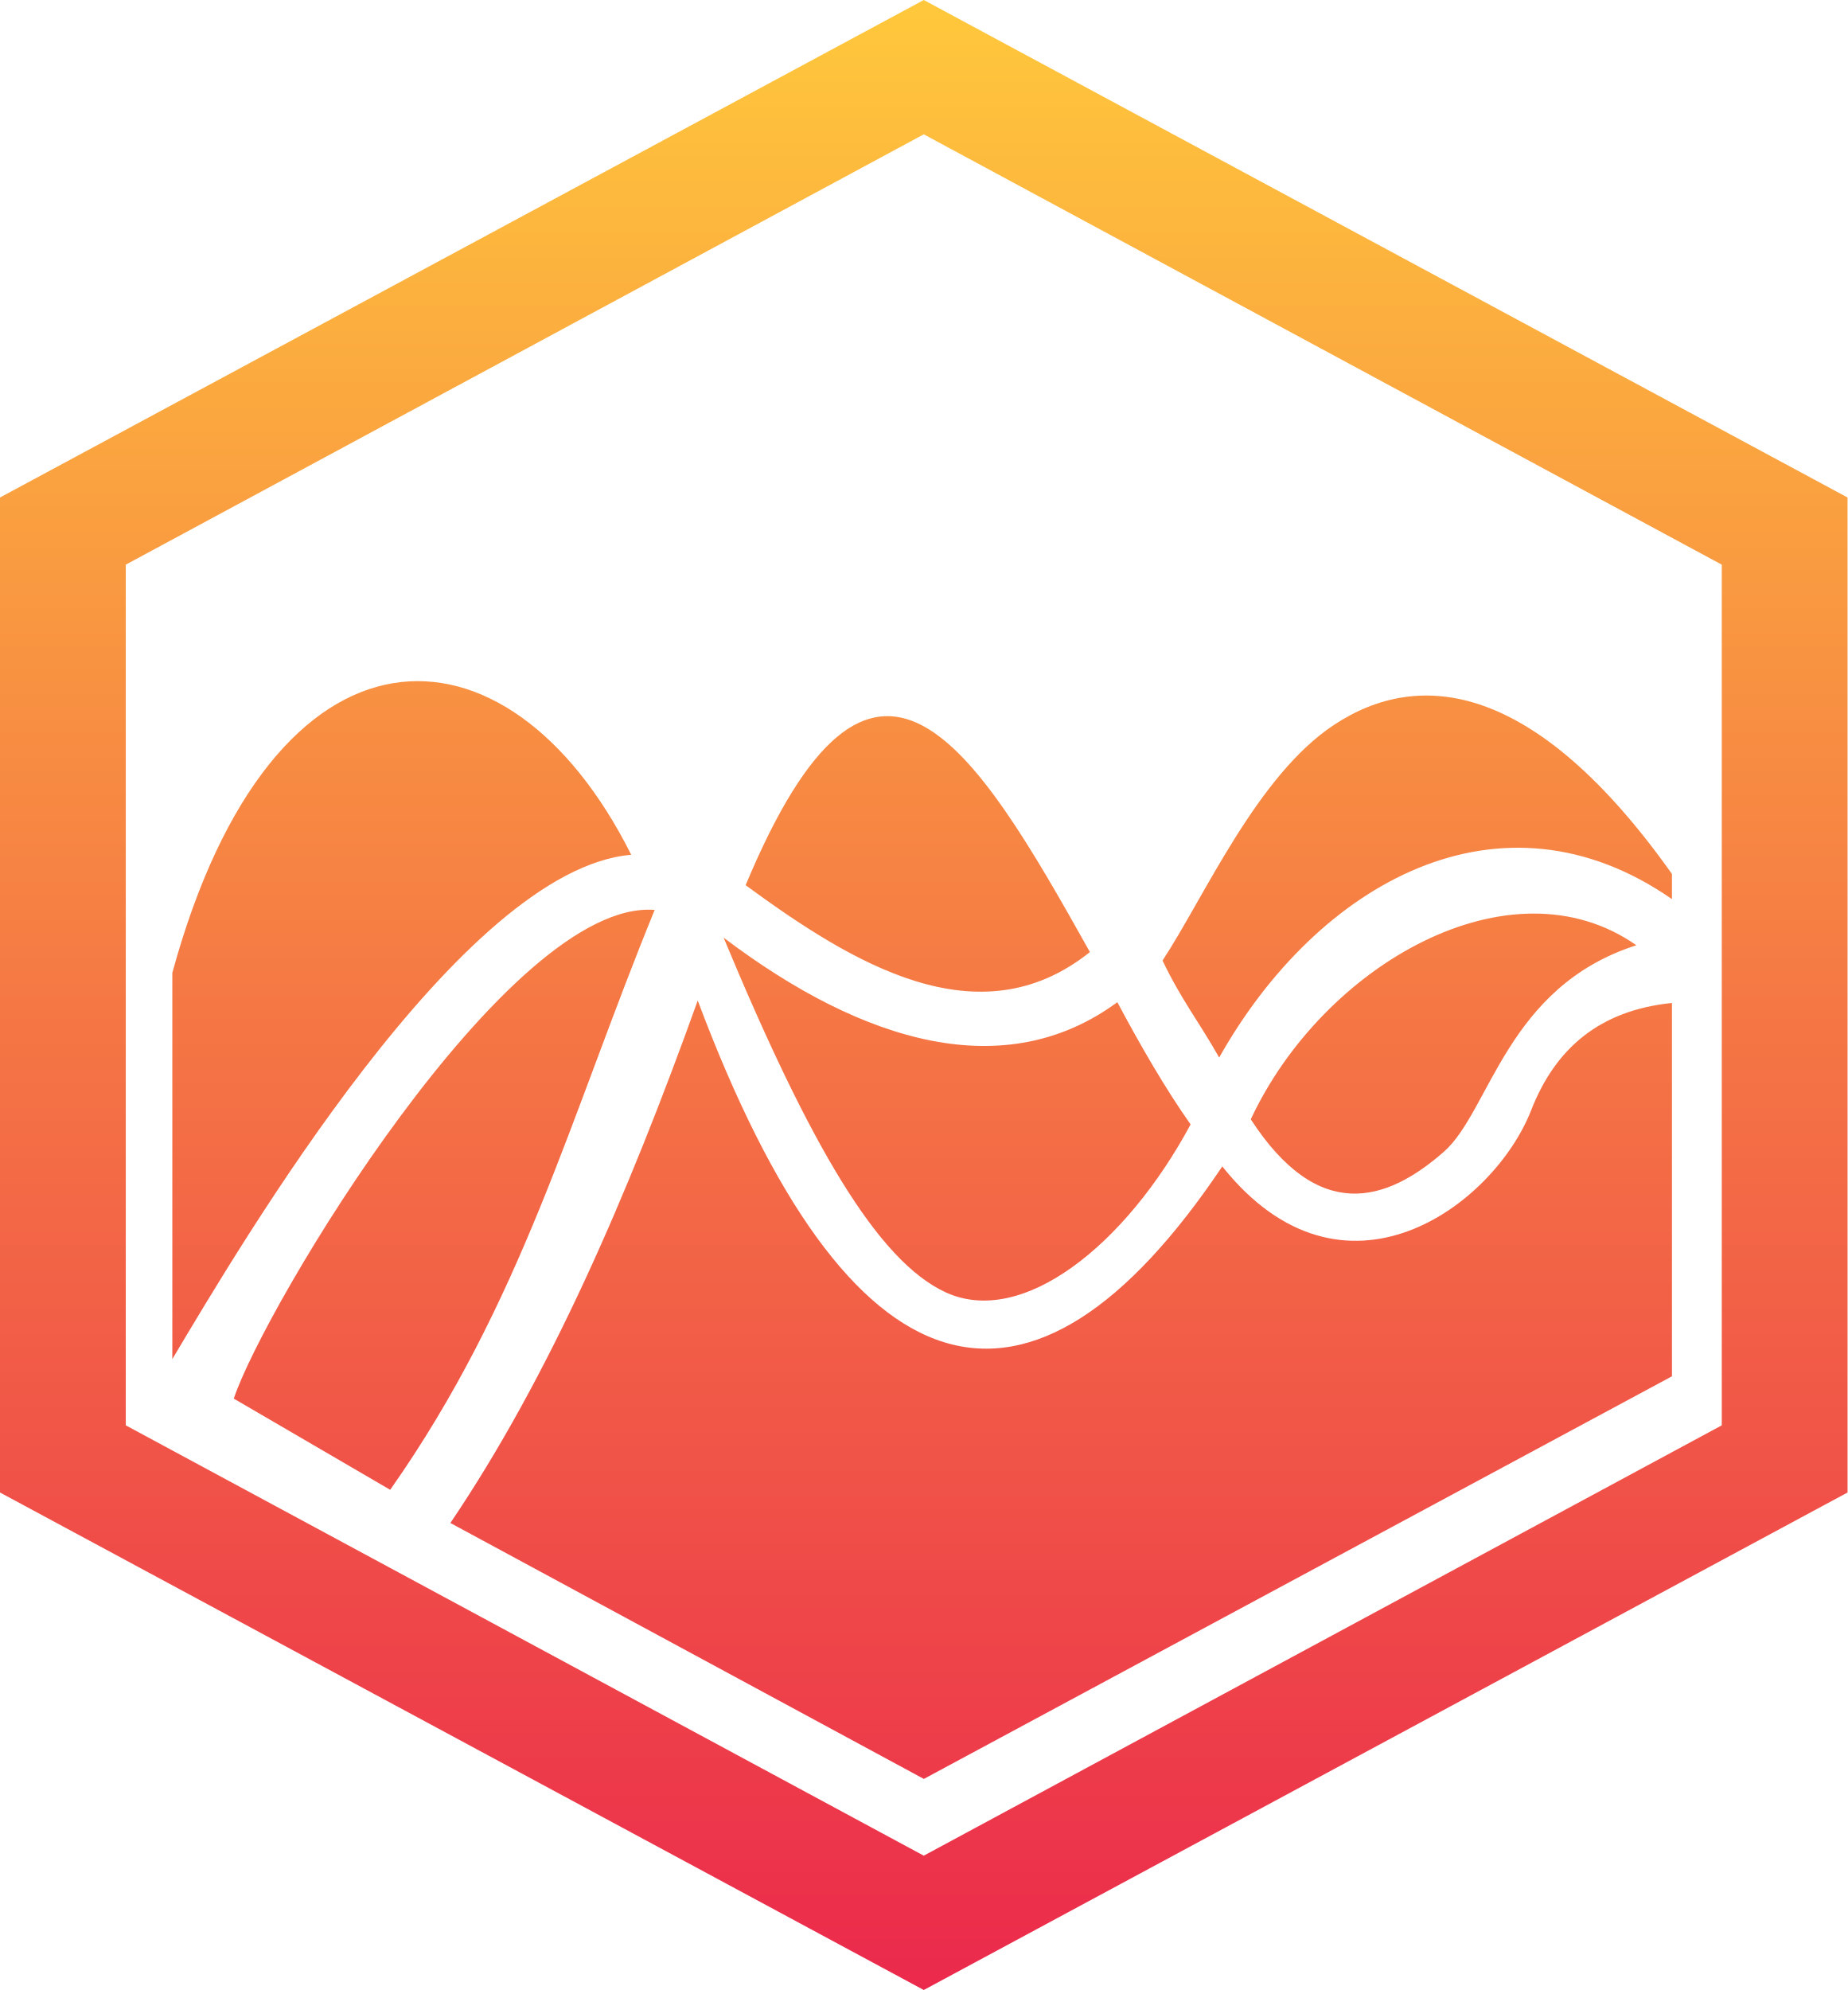
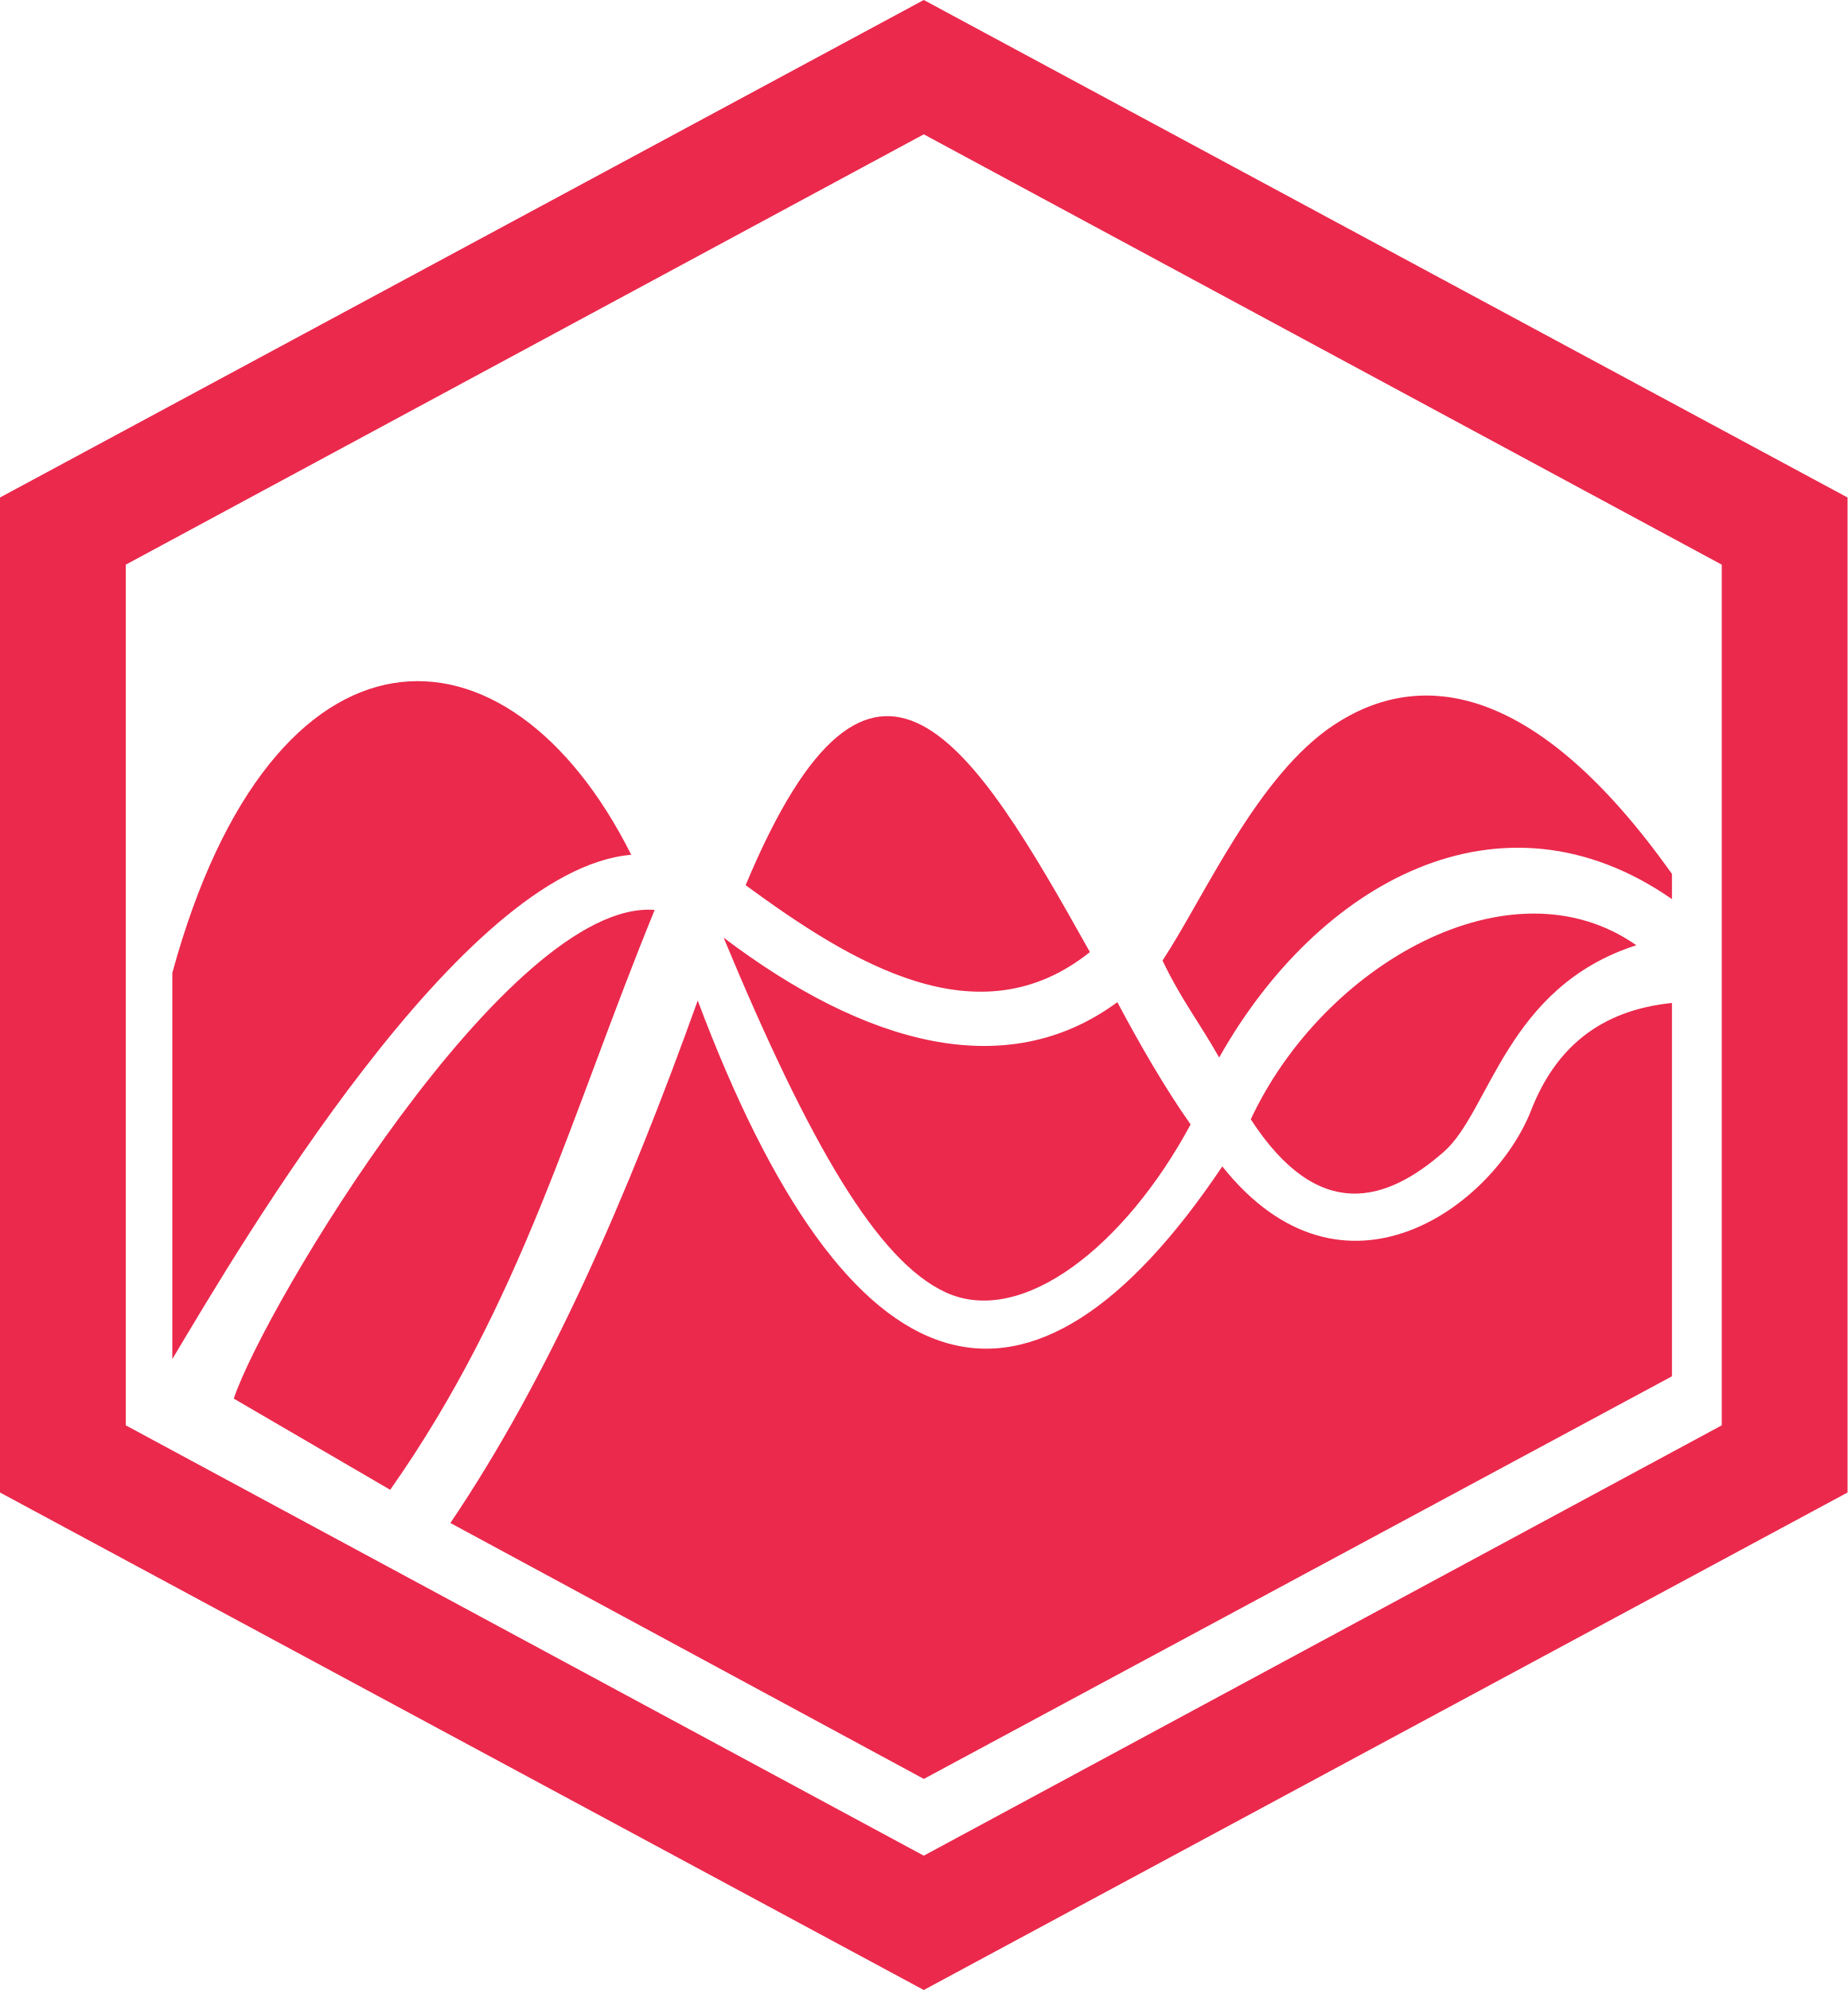
<svg xmlns="http://www.w3.org/2000/svg" width="26" height="28" viewBox="0 0 26 28" fill="none">
-   <path d="M5.491 20.962L3.29 19.679C3.71 18.407 7.155 12.64 9.213 12.803C8.02 15.718 7.351 18.316 5.491 20.962ZM9.819 14.078C8.833 16.827 7.729 19.372 6.338 21.429L13.001 25.03L23.529 19.365V14.112C22.51 14.216 21.887 14.752 21.547 15.623C21.022 16.964 18.906 18.55 17.201 16.412C14.49 20.449 11.949 19.755 9.819 14.078V14.078ZM8.883 12.027C7.143 8.553 3.84 8.508 2.425 13.689V19.123C3.406 17.478 6.494 12.23 8.883 12.027ZM23.028 13.3C21.261 12.063 18.62 13.57 17.602 15.749C18.555 17.217 19.512 16.915 20.321 16.204C20.971 15.631 21.198 13.886 23.028 13.3ZM15.338 13.396C13.689 10.446 12.292 8.149 10.493 12.455C11.983 13.546 13.768 14.651 15.338 13.396V13.396ZM16.755 15.821C16.4 15.318 16.05 14.713 15.724 14.101C14.156 15.255 12.169 14.695 10.183 13.193C11.4 16.119 12.354 17.744 13.307 18.183C14.383 18.68 15.837 17.529 16.755 15.821ZM1.77 7.945V20.055L13 26.11L24.23 20.055V7.945L13 1.89L1.77 7.945ZM26 7V21L13 28L0 21V7L13 0L26 7ZM23.529 12.297C21.596 9.572 19.967 9.411 18.775 10.198C17.69 10.913 16.951 12.618 16.36 13.515C16.623 14.066 16.87 14.372 17.157 14.88C18.543 12.418 21.117 10.975 23.529 12.651V12.297Z" fill="url(#paint0_linear_8_40)" />
-   <defs>
-     <linearGradient id="paint0_linear_8_40" x1="13" y1="0" x2="13" y2="28" gradientUnits="userSpaceOnUse">
-       <stop stop-color="#FFC83C" />
-       <stop offset="1" stop-color="#EB294C" />
-     </linearGradient>
-   </defs>
+   <path d="M5.491 20.962L3.29 19.679C3.71 18.407 7.155 12.64 9.213 12.803C8.02 15.718 7.351 18.316 5.491 20.962ZM9.819 14.078C8.833 16.827 7.729 19.372 6.338 21.429L13.001 25.03L23.529 19.365V14.112C22.51 14.216 21.887 14.752 21.547 15.623C21.022 16.964 18.906 18.55 17.201 16.412C14.49 20.449 11.949 19.755 9.819 14.078V14.078ZM8.883 12.027C7.143 8.553 3.84 8.508 2.425 13.689V19.123C3.406 17.478 6.494 12.23 8.883 12.027ZM23.028 13.3C21.261 12.063 18.62 13.57 17.602 15.749C18.555 17.217 19.512 16.915 20.321 16.204C20.971 15.631 21.198 13.886 23.028 13.3ZM15.338 13.396C13.689 10.446 12.292 8.149 10.493 12.455C11.983 13.546 13.768 14.651 15.338 13.396V13.396ZM16.755 15.821C16.4 15.318 16.05 14.713 15.724 14.101C14.156 15.255 12.169 14.695 10.183 13.193C11.4 16.119 12.354 17.744 13.307 18.183C14.383 18.68 15.837 17.529 16.755 15.821ZM1.77 7.945V20.055L13 26.11L24.23 20.055V7.945L13 1.89L1.77 7.945ZM26 7V21L13 28L0 21V7L13 0L26 7ZM23.529 12.297C21.596 9.572 19.967 9.411 18.775 10.198C17.69 10.913 16.951 12.618 16.36 13.515C16.623 14.066 16.87 14.372 17.157 14.88C18.542 12.418 21.117 10.975 23.529 12.651V12.297Z" fill="#EB294C" />
</svg>
